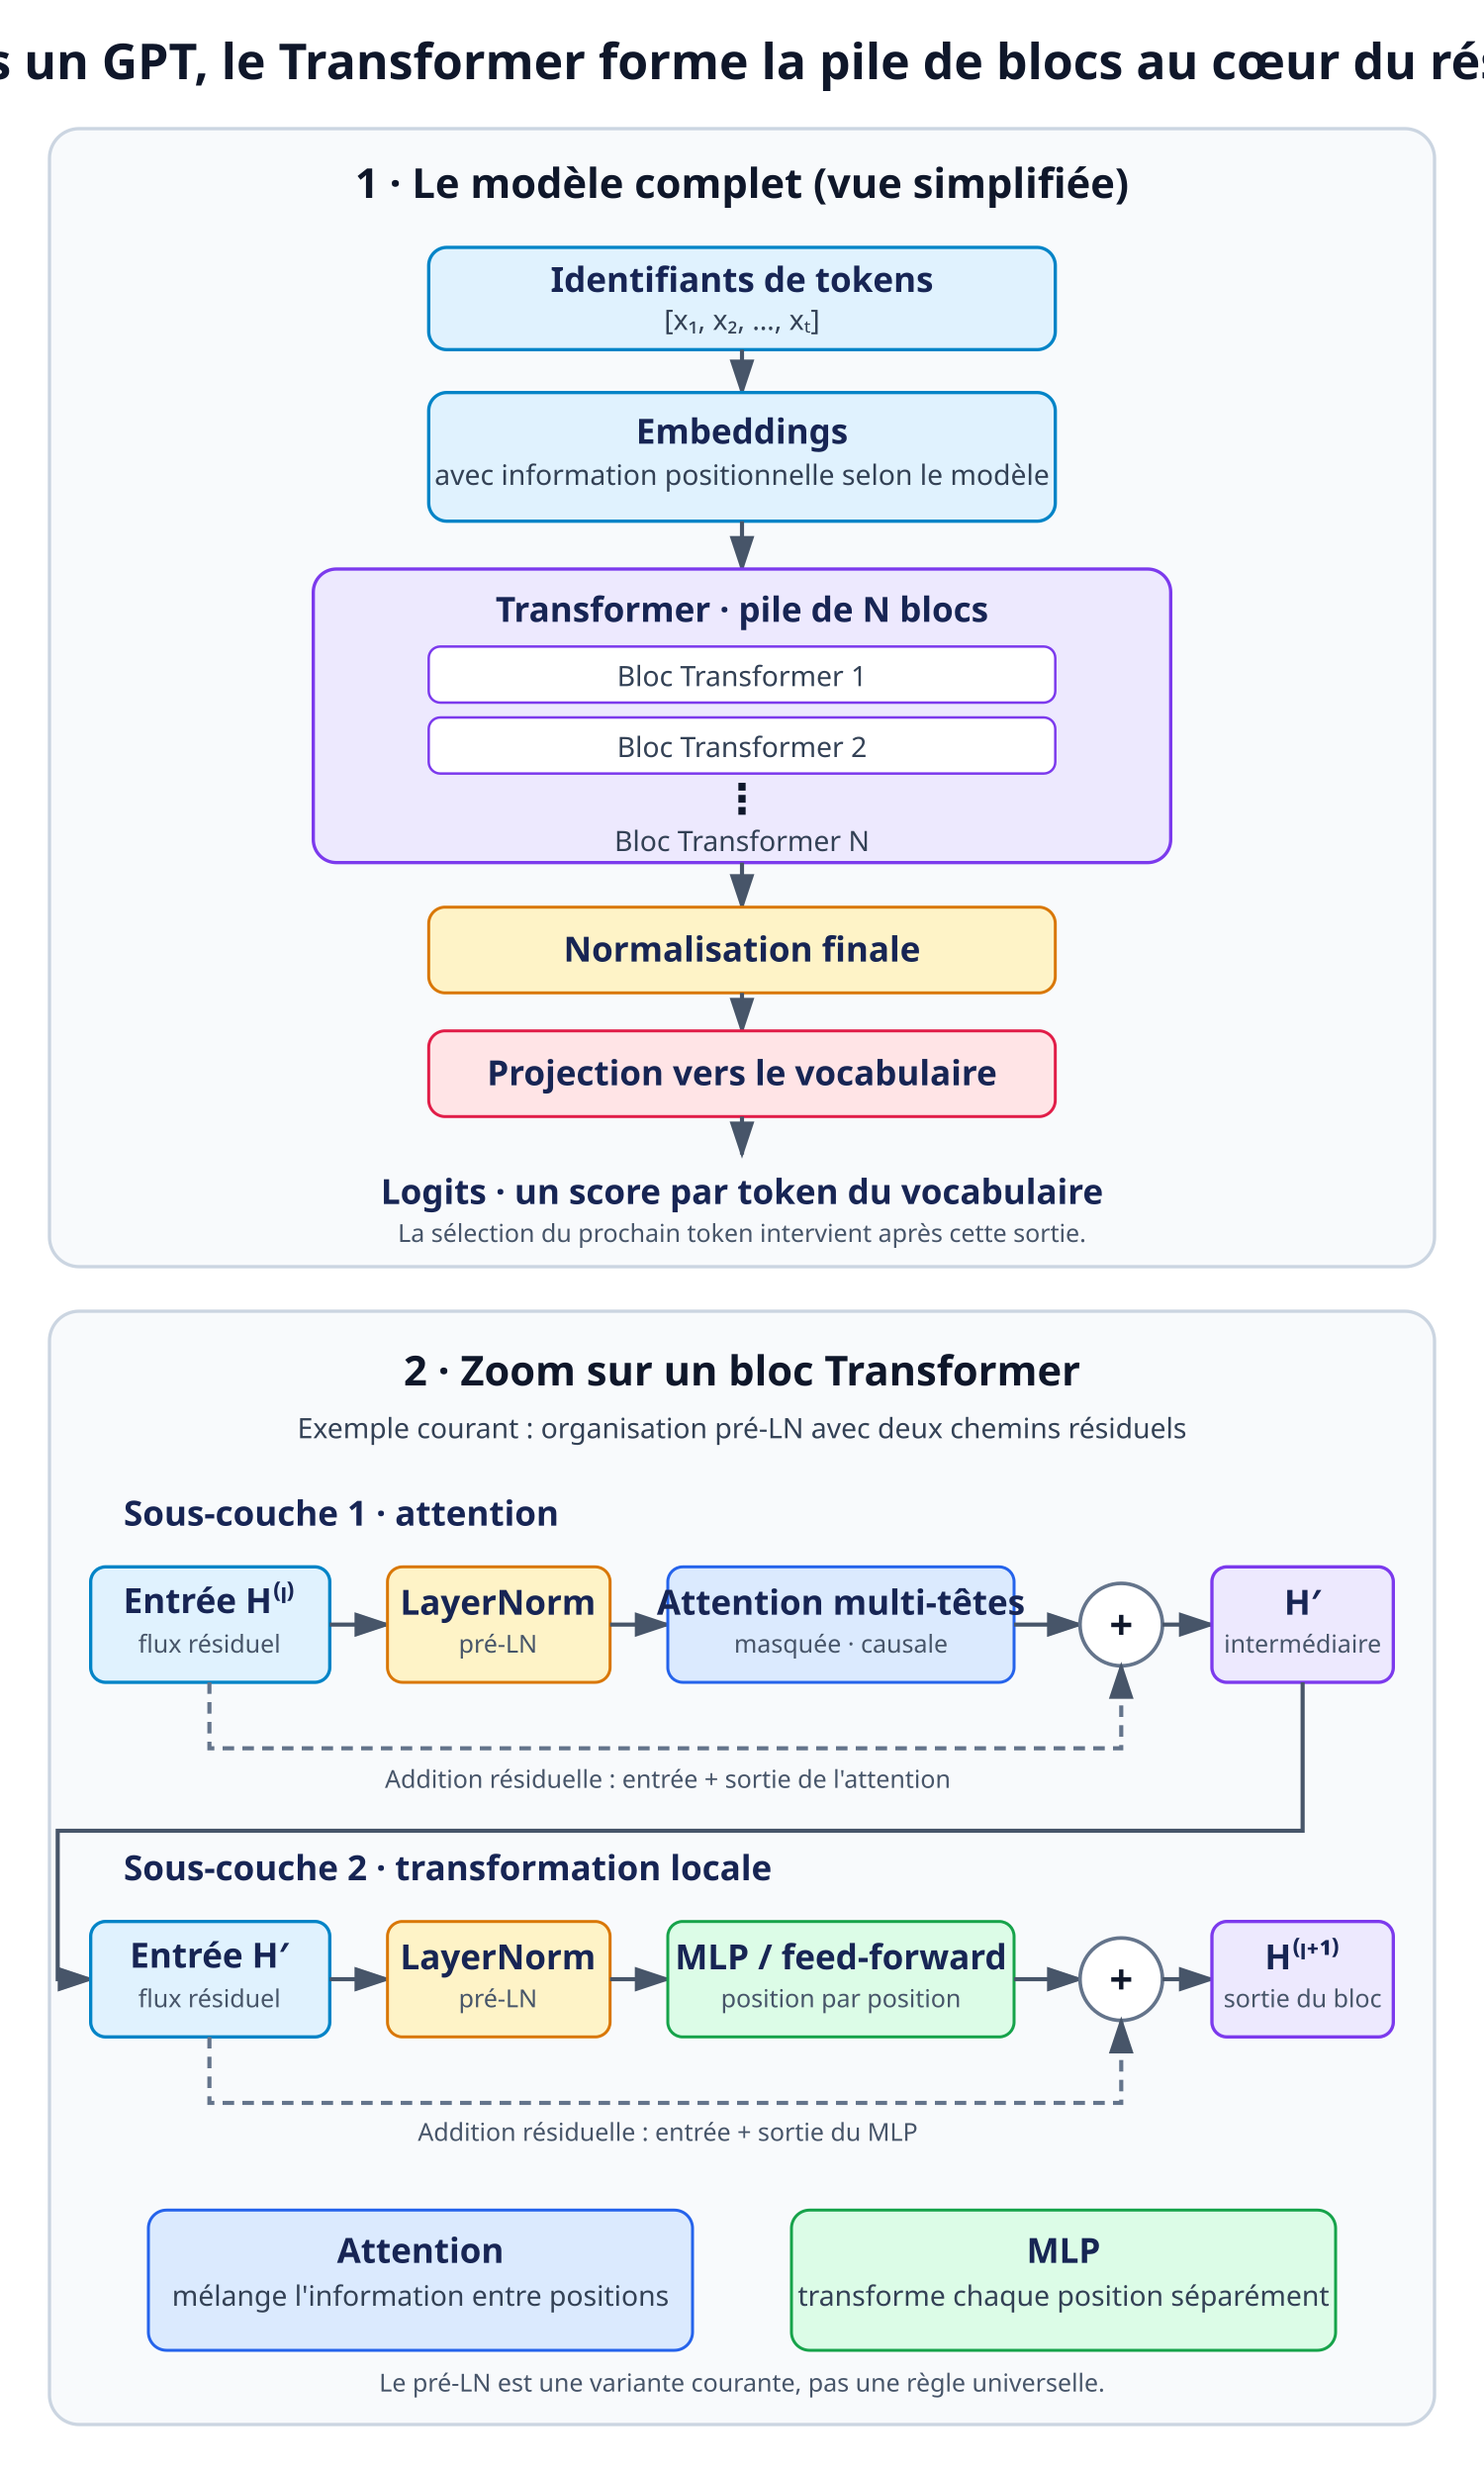
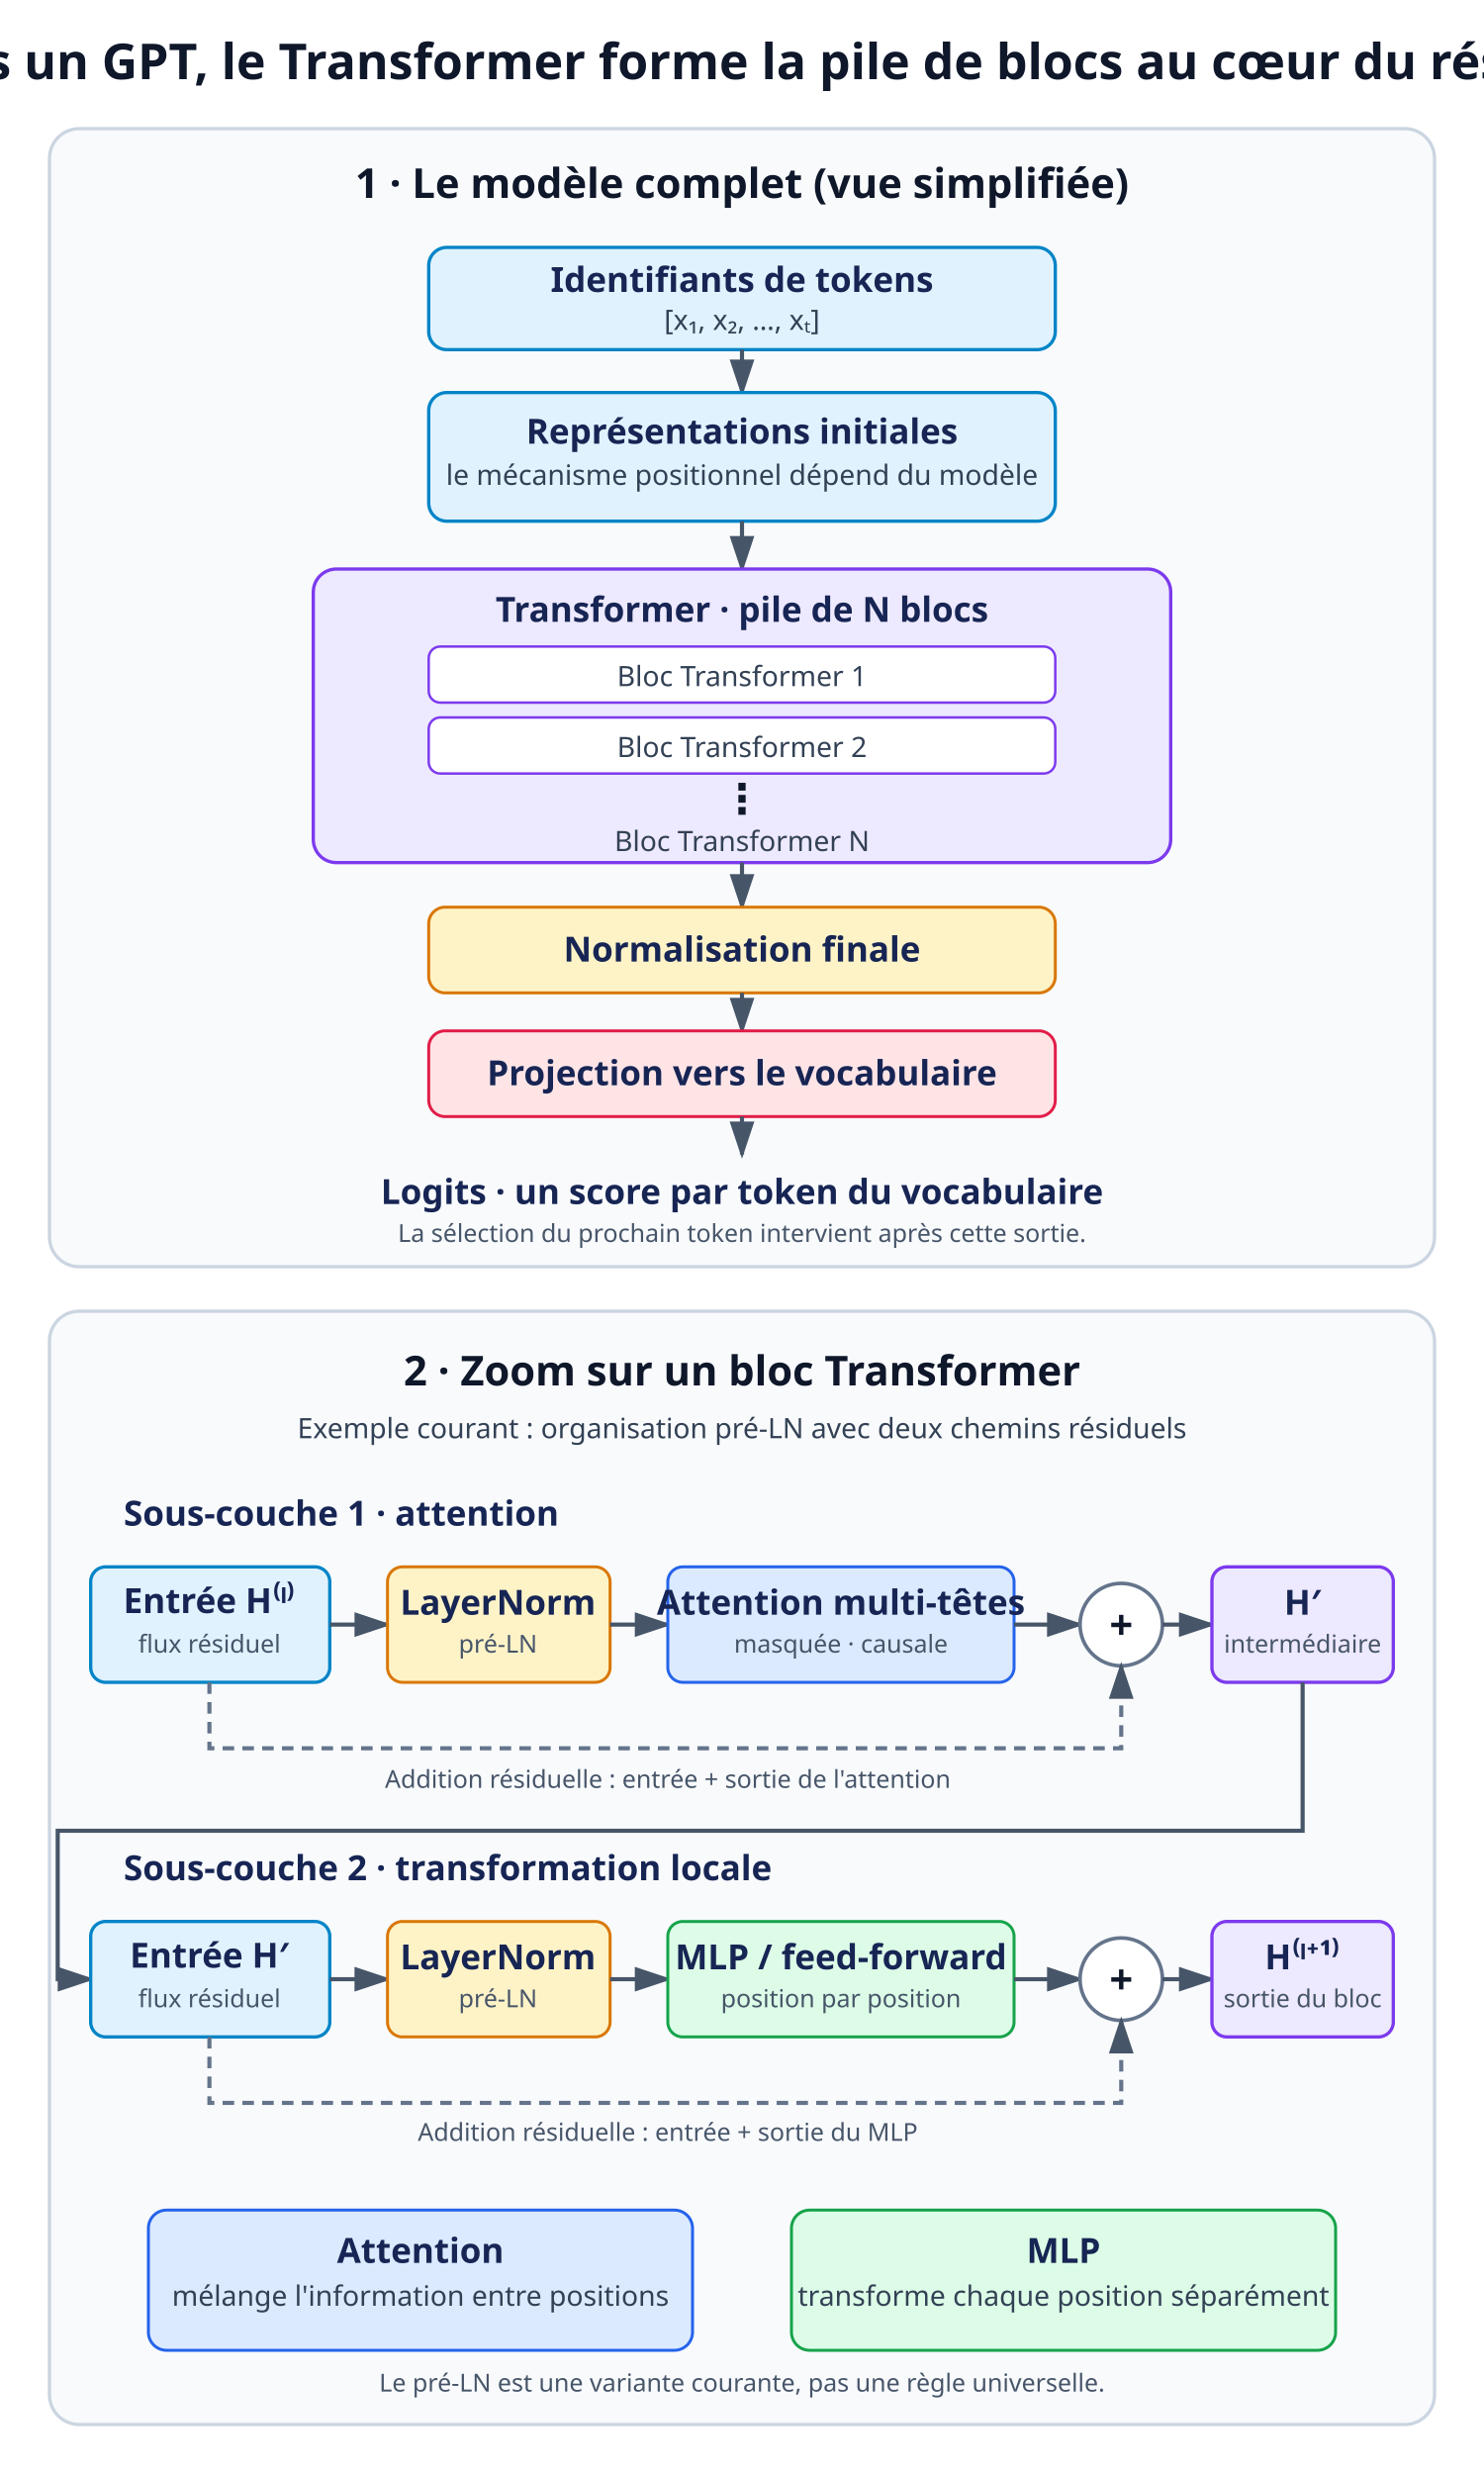
<svg xmlns="http://www.w3.org/2000/svg" width="900" height="1500" viewBox="0 0 900 1500" role="img" aria-labelledby="title desc">
  <defs>
    <marker id="arr" markerWidth="10" markerHeight="10" refX="8" refY="3" orient="auto">
      <path d="M0 0L0 6L9 3z" fill="#475569" />
    </marker>
    <style>
 .title{font:700 30px system-ui,sans-serif;fill:#0f172a}.head{font:700 25px system-ui,sans-serif;fill:#0f172a}
 .label{font:650 21px system-ui,sans-serif;fill:#172554}.small{font:17px system-ui,sans-serif;fill:#334155}.note{font:15px system-ui,sans-serif;fill:#475569}
 .panel{fill:#f8fafc;stroke:#cbd5e1;stroke-width:2}.input{fill:#e0f2fe;stroke:#0284c7;stroke-width:2}.stack{fill:#ede9fe;stroke:#7c3aed;stroke-width:2}.norm{fill:#fef3c7;stroke:#d97706;stroke-width:1.8}.attn{fill:#dbeafe;stroke:#2563eb;stroke-width:1.8}.mlp{fill:#dcfce7;stroke:#16a34a;stroke-width:1.8}.out{fill:#ffe4e6;stroke:#e11d48;stroke-width:1.8}.arrow{stroke:#475569;stroke-width:2.5;fill:none;marker-end:url(#arr)}.residual{stroke:#64748b;stroke-width:2.5;fill:none;marker-end:url(#arr);stroke-dasharray:7 5}
 </style>
  </defs>
  <rect width="900" height="1500" fill="#ffffff" />
  <text x="450" y="48" text-anchor="middle" class="title">Dans un GPT, le Transformer forme la pile de blocs au cœur du réseau</text>
  <rect x="30" y="78" width="840" height="690" rx="18" class="panel" />
  <text x="450" y="120" text-anchor="middle" class="head">1 · Le modèle complet (vue simplifiée)</text>
  <rect x="260" y="150" width="380" height="62" rx="11" class="input" />
  <text x="450" y="177" text-anchor="middle" class="label">Identifiants de tokens</text>
  <text x="450" y="200" text-anchor="middle" class="small">[x₁, x₂, …, xₜ]</text>
  <path d="M450 212V238" class="arrow" />
  <rect x="260" y="238" width="380" height="78" rx="11" class="input" />
-   <text x="450" y="269" text-anchor="middle" class="label">Embeddings</text>
-   <text x="450" y="294" text-anchor="middle" class="small">avec information positionnelle selon le modèle</text>
+   <text x="450" y="269" text-anchor="middle" class="label">Représentations initiales</text>
+   <text x="450" y="294" text-anchor="middle" class="small">le mécanisme positionnel dépend du modèle</text>
  <path d="M450 316V345" class="arrow" />
  <rect x="190" y="345" width="520" height="178" rx="14" class="stack" />
  <text x="450" y="377" text-anchor="middle" class="label">Transformer · pile de N blocs</text>
  <rect x="260" y="392" width="380" height="34" rx="7" fill="#ffffff" stroke="#7c3aed" stroke-width="1.5" />
  <text x="450" y="416" text-anchor="middle" class="small">Bloc Transformer 1</text>
  <rect x="260" y="435" width="380" height="34" rx="7" fill="#ffffff" stroke="#7c3aed" stroke-width="1.5" />
  <text x="450" y="459" text-anchor="middle" class="small">Bloc Transformer 2</text>
  <text x="450" y="493" text-anchor="middle" class="head">⋮</text>
  <text x="450" y="516" text-anchor="middle" class="small">Bloc Transformer N</text>
  <path d="M450 523V550" class="arrow" />
  <rect x="260" y="550" width="380" height="52" rx="10" class="norm" />
  <text x="450" y="583" text-anchor="middle" class="label">Normalisation finale</text>
  <path d="M450 602V625" class="arrow" />
  <rect x="260" y="625" width="380" height="52" rx="10" class="out" />
  <text x="450" y="658" text-anchor="middle" class="label">Projection vers le vocabulaire</text>
  <path d="M450 677V700" class="arrow" />
  <text x="450" y="730" text-anchor="middle" class="label">Logits · un score par token du vocabulaire</text>
  <text x="450" y="753" text-anchor="middle" class="note">La sélection du prochain token intervient après cette sortie.</text>
  <rect x="30" y="795" width="840" height="675" rx="18" class="panel" />
  <text x="450" y="840" text-anchor="middle" class="head">2 · Zoom sur un bloc Transformer</text>
  <text x="450" y="872" text-anchor="middle" class="small">Exemple courant : organisation pré-LN avec deux chemins résiduels</text>
  <text x="75" y="925" class="label">Sous-couche 1 · attention</text>
  <rect x="55" y="950" width="145" height="70" rx="9" class="input" />
  <text x="127" y="978" text-anchor="middle" class="label">Entrée H⁽ˡ⁾</text>
  <text x="127" y="1002" text-anchor="middle" class="note">flux résiduel</text>
  <path d="M200 985H235" class="arrow" />
  <rect x="235" y="950" width="135" height="70" rx="9" class="norm" />
  <text x="302" y="979" text-anchor="middle" class="label">LayerNorm</text>
  <text x="302" y="1002" text-anchor="middle" class="note">pré-LN</text>
  <path d="M370 985H405" class="arrow" />
  <rect x="405" y="950" width="210" height="70" rx="9" class="attn" />
  <text x="510" y="979" text-anchor="middle" class="label">Attention multi-têtes</text>
  <text x="510" y="1002" text-anchor="middle" class="note">masquée · causale</text>
  <path d="M615 985H655" class="arrow" />
  <circle cx="680" cy="985" r="25" fill="#ffffff" stroke="#64748b" stroke-width="2.2" />
  <text x="680" y="994" text-anchor="middle" class="head">+</text>
  <path d="M127 1020V1060H680V1010" class="residual" />
  <text x="405" y="1084" text-anchor="middle" class="note">Addition résiduelle : entrée + sortie de l'attention</text>
  <path d="M705 985H735" class="arrow" />
  <rect x="735" y="950" width="110" height="70" rx="9" class="stack" />
  <text x="790" y="979" text-anchor="middle" class="label">H′</text>
  <text x="790" y="1002" text-anchor="middle" class="note">intermédiaire</text>
  <path d="M790 1020V1110H35V1200H55" class="arrow" />
  <text x="75" y="1140" class="label">Sous-couche 2 · transformation locale</text>
  <rect x="55" y="1165" width="145" height="70" rx="9" class="input" />
  <text x="127" y="1193" text-anchor="middle" class="label">Entrée H′</text>
  <text x="127" y="1217" text-anchor="middle" class="note">flux résiduel</text>
  <path d="M200 1200H235" class="arrow" />
  <rect x="235" y="1165" width="135" height="70" rx="9" class="norm" />
  <text x="302" y="1194" text-anchor="middle" class="label">LayerNorm</text>
  <text x="302" y="1217" text-anchor="middle" class="note">pré-LN</text>
  <path d="M370 1200H405" class="arrow" />
  <rect x="405" y="1165" width="210" height="70" rx="9" class="mlp" />
  <text x="510" y="1194" text-anchor="middle" class="label">MLP / feed-forward</text>
  <text x="510" y="1217" text-anchor="middle" class="note">position par position</text>
  <path d="M615 1200H655" class="arrow" />
  <circle cx="680" cy="1200" r="25" fill="#ffffff" stroke="#64748b" stroke-width="2.2" />
  <text x="680" y="1209" text-anchor="middle" class="head">+</text>
  <path d="M127 1235V1275H680V1225" class="residual" />
  <text x="405" y="1298" text-anchor="middle" class="note">Addition résiduelle : entrée + sortie du MLP</text>
  <path d="M705 1200H735" class="arrow" />
  <rect x="735" y="1165" width="110" height="70" rx="9" class="stack" />
  <text x="790" y="1194" text-anchor="middle" class="label">H⁽ˡ⁺¹⁾</text>
  <text x="790" y="1217" text-anchor="middle" class="note">sortie du bloc</text>
  <rect x="90" y="1340" width="330" height="85" rx="11" class="attn" />
  <text x="255" y="1372" text-anchor="middle" class="label">Attention</text>
  <text x="255" y="1398" text-anchor="middle" class="small">mélange l'information entre positions</text>
  <rect x="480" y="1340" width="330" height="85" rx="11" class="mlp" />
  <text x="645" y="1372" text-anchor="middle" class="label">MLP</text>
  <text x="645" y="1398" text-anchor="middle" class="small">transforme chaque position séparément</text>
  <text x="450" y="1450" text-anchor="middle" class="note">Le pré-LN est une variante courante, pas une règle universelle.</text>
</svg>
